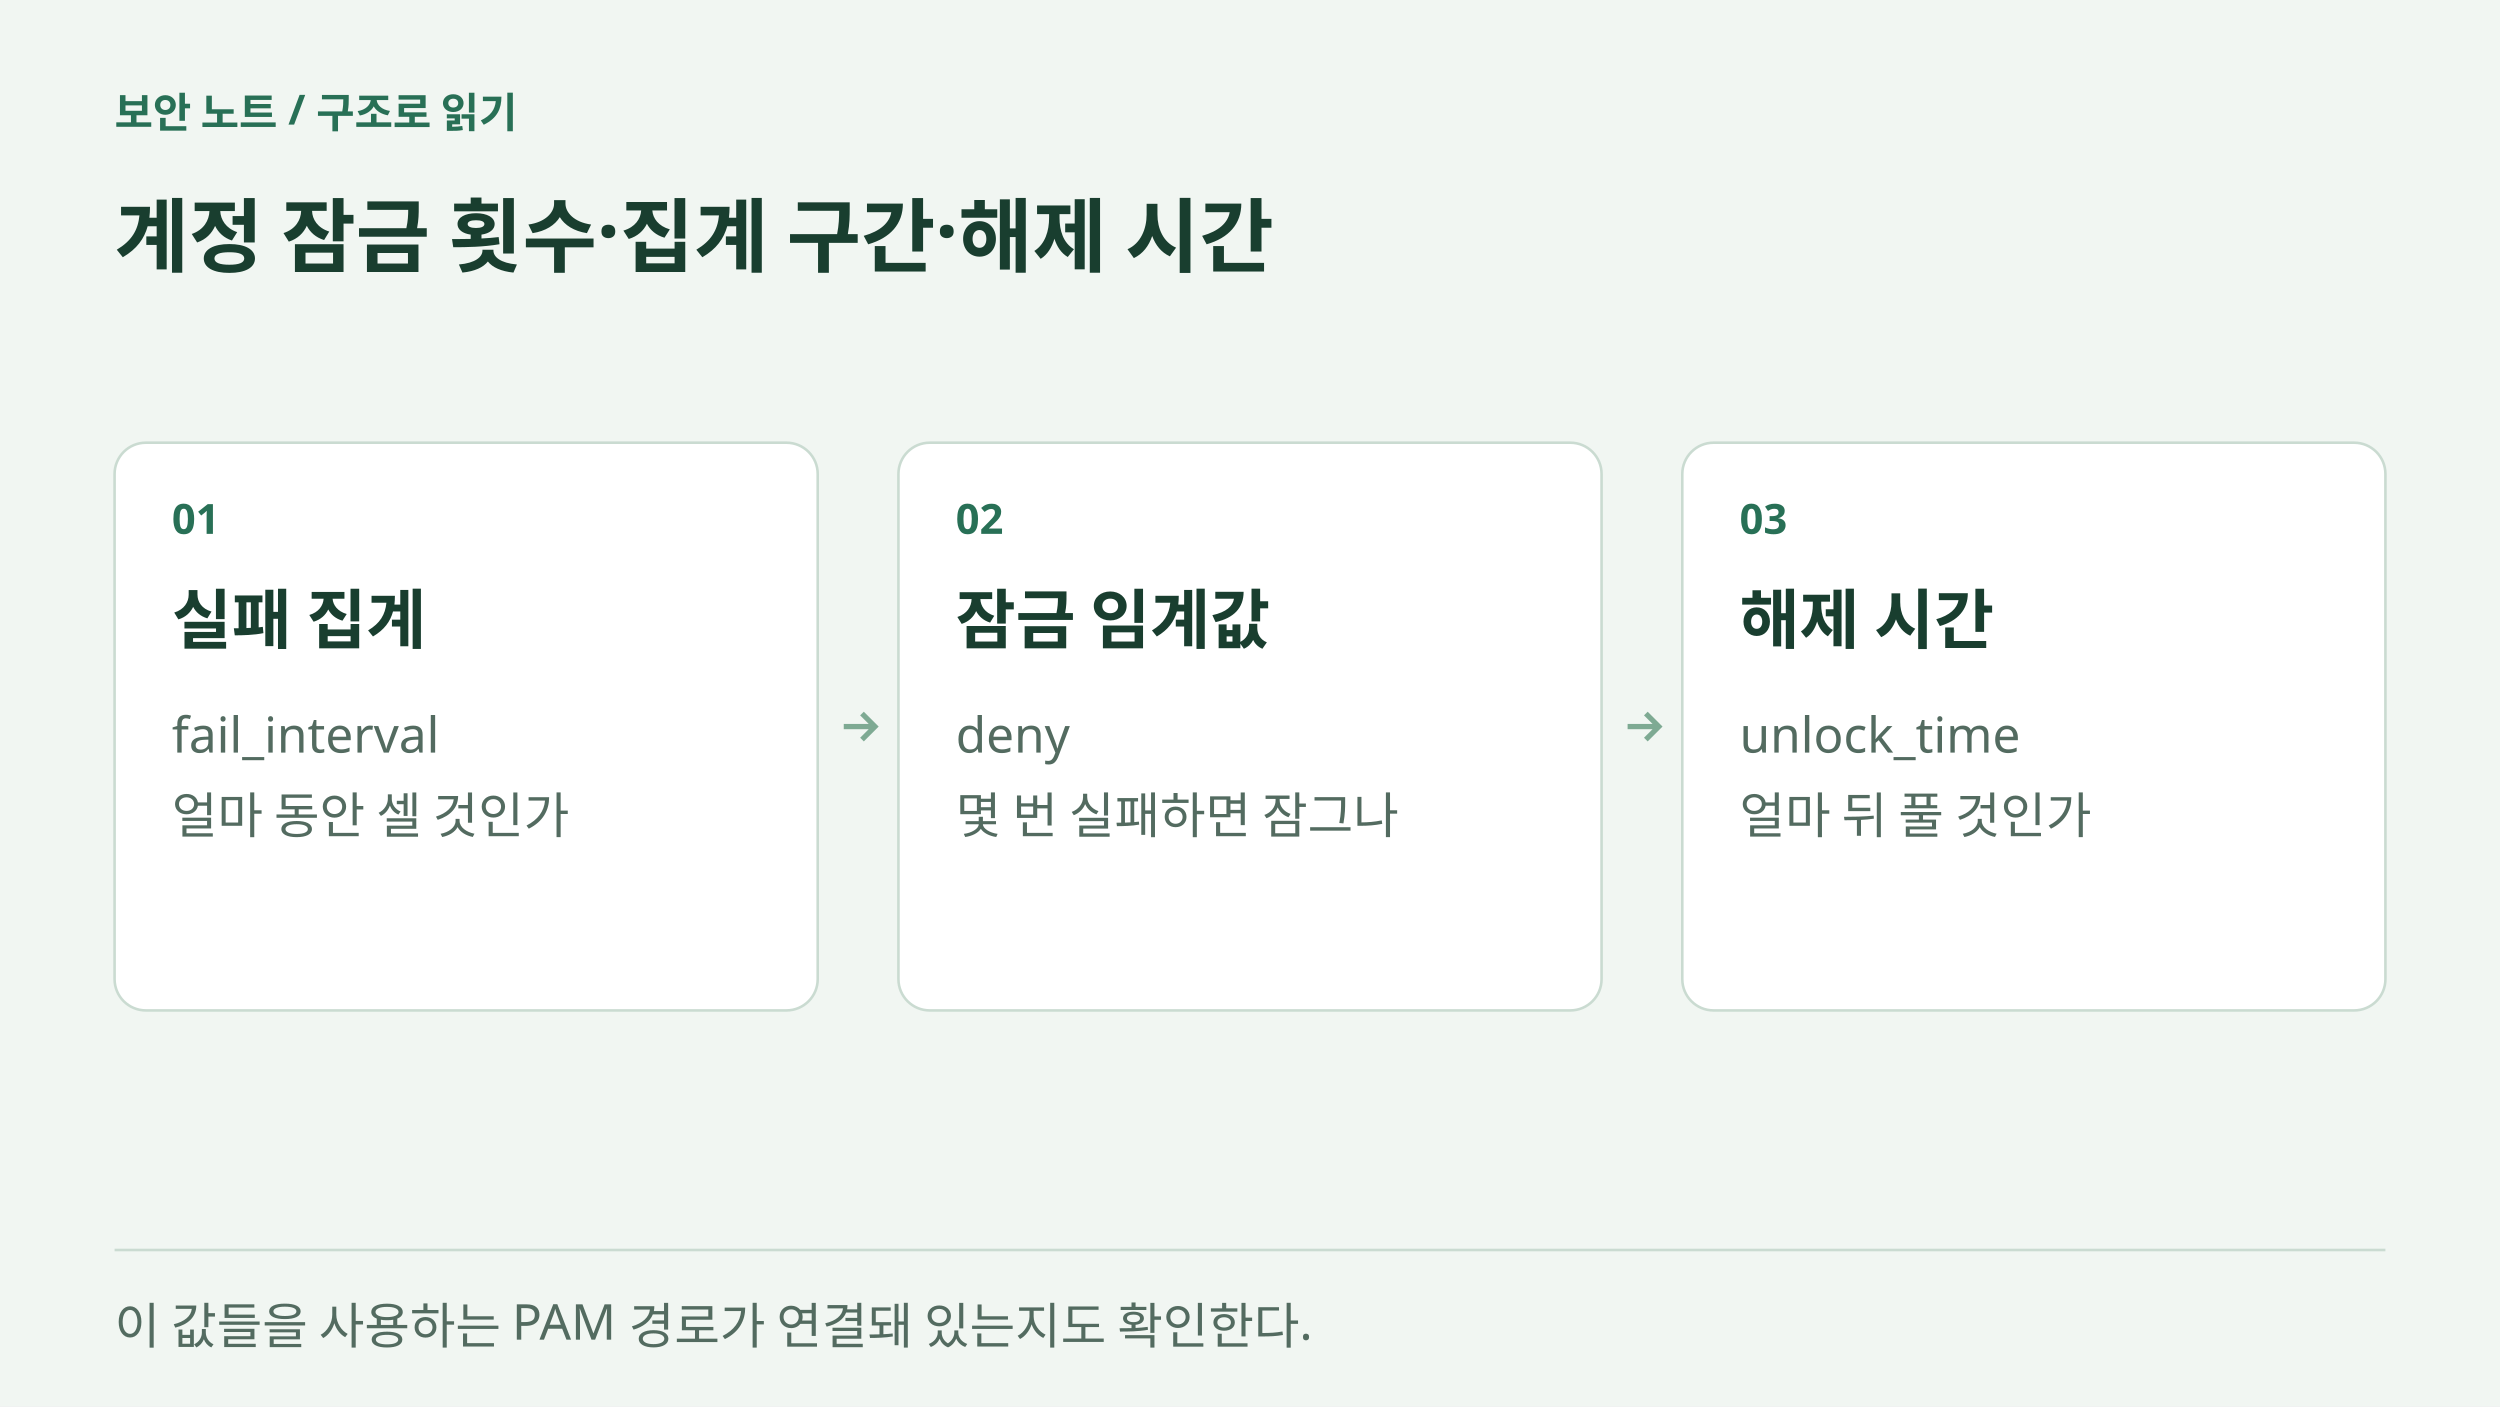
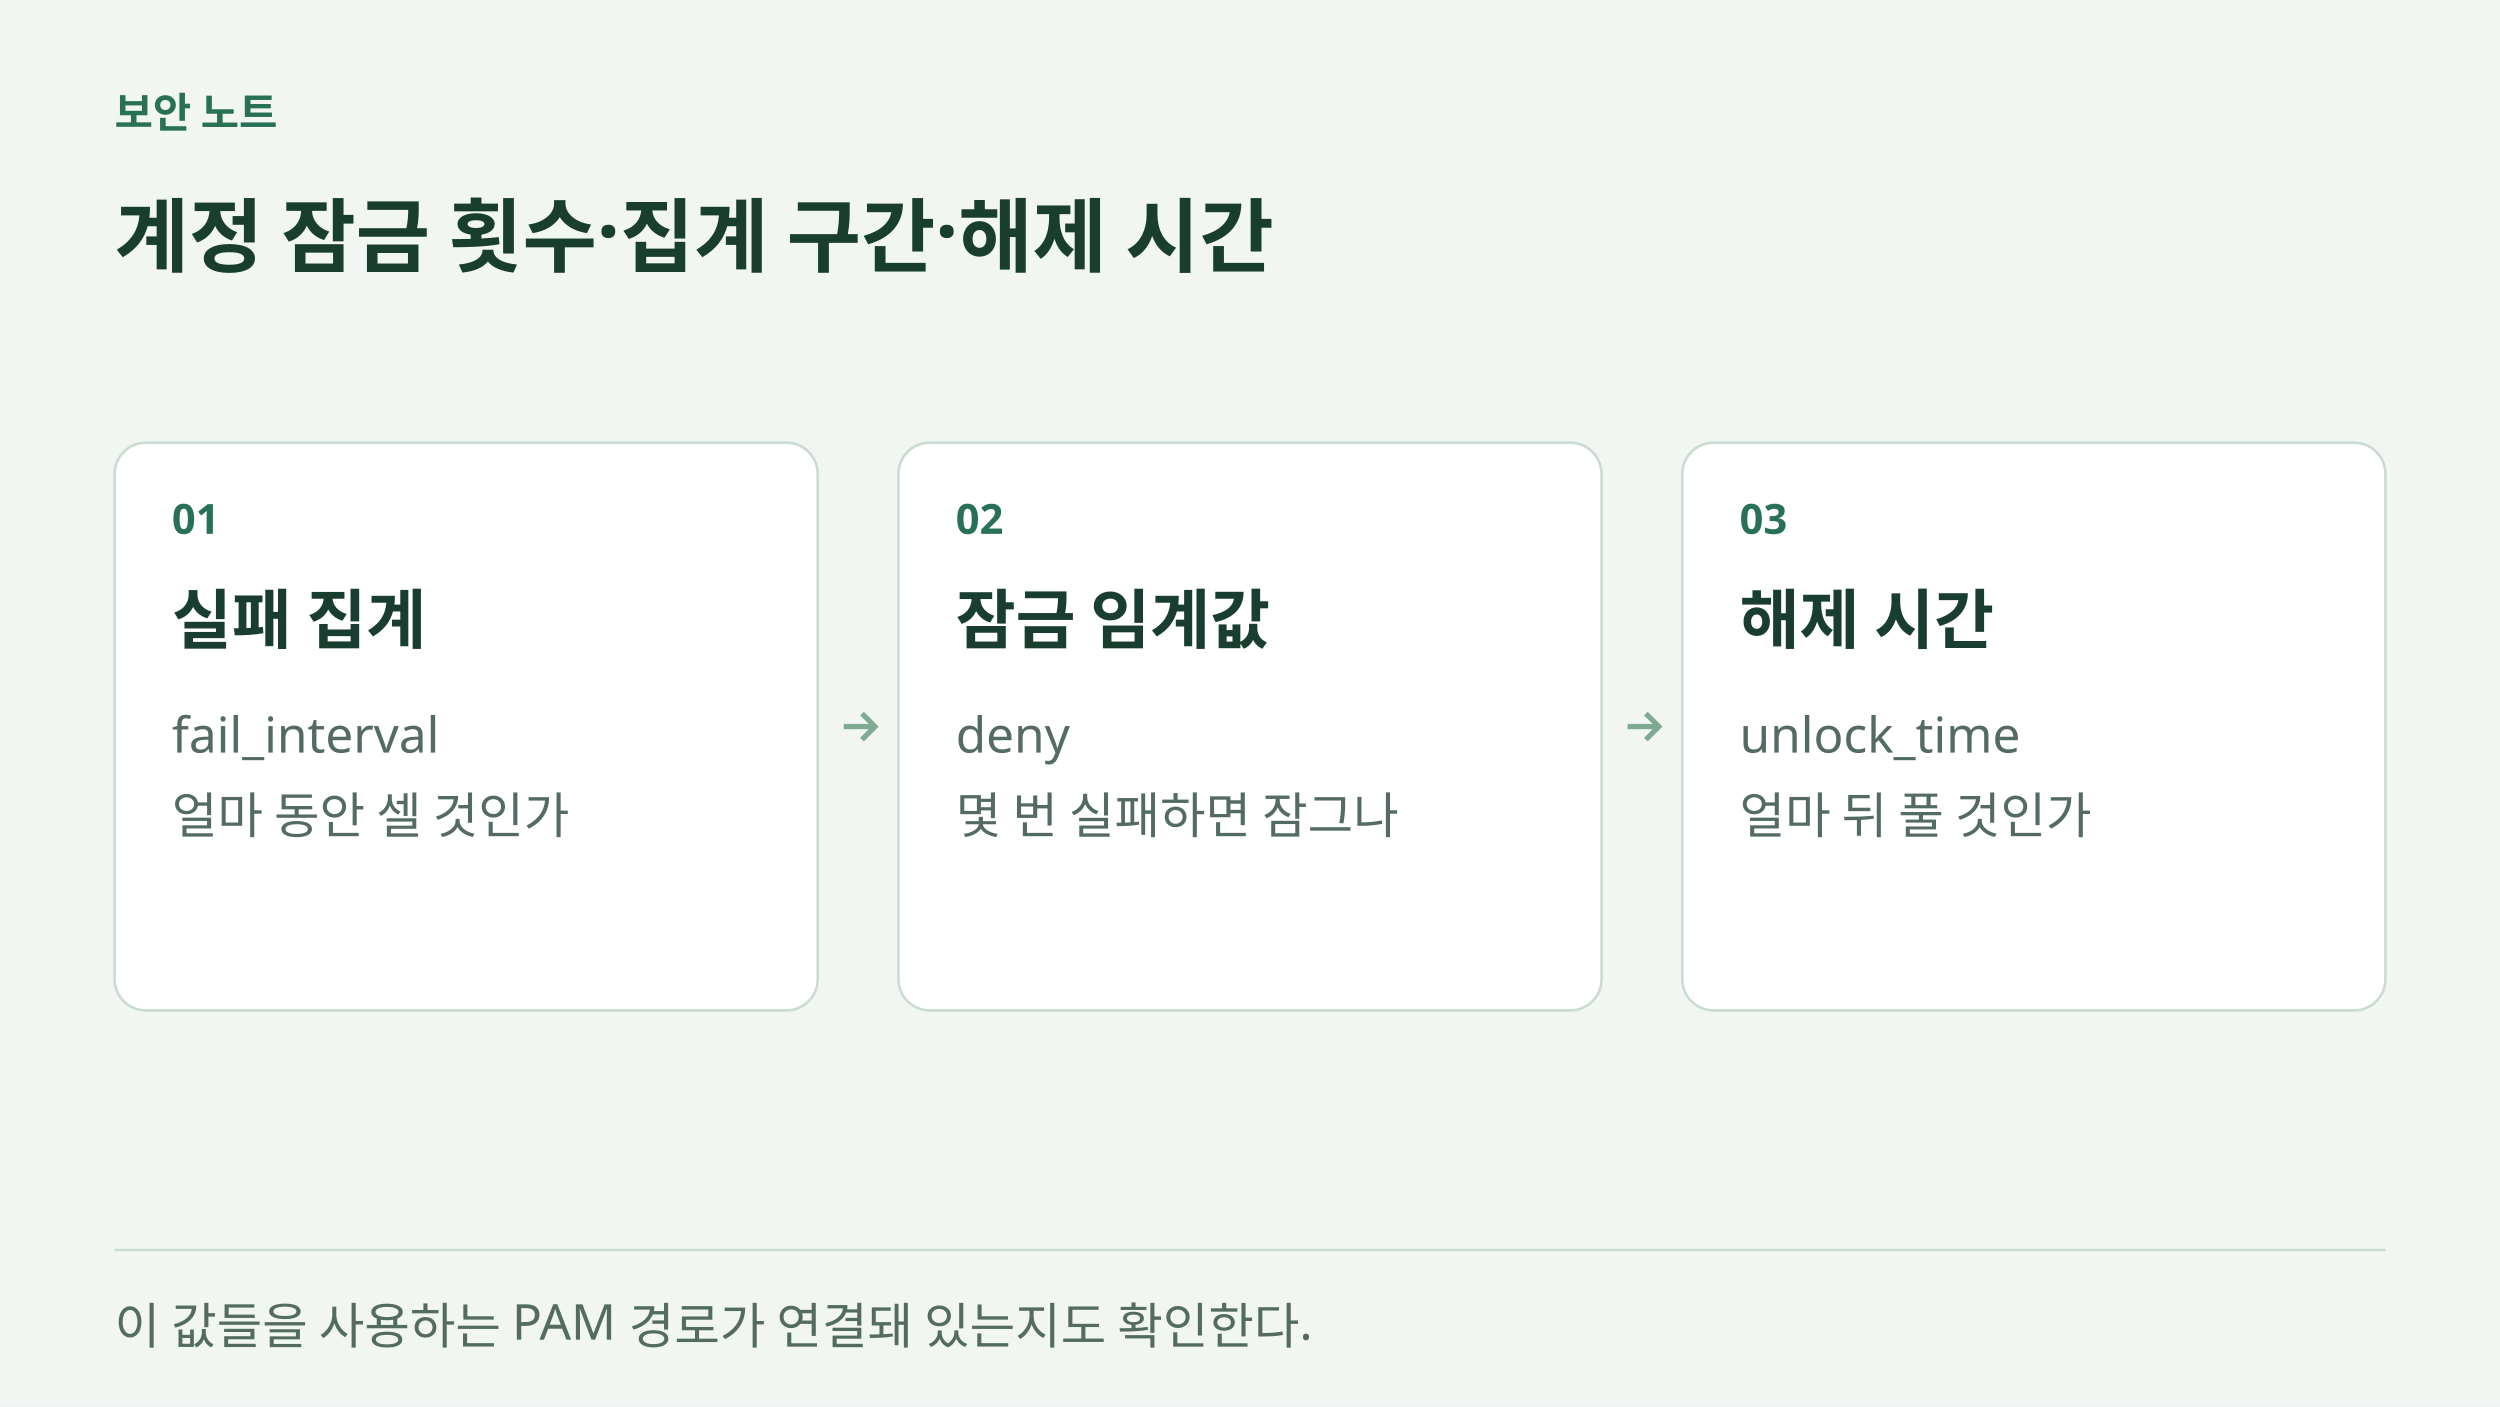
<svg xmlns="http://www.w3.org/2000/svg" width="960" height="540" viewBox="0 0 960 540" role="img" aria-labelledby="title desc">
  <rect width="960" height="540" fill="#f1f6f2" />
  <g font-family="'Malgun Gothic','Noto Sans KR',sans-serif">
-     <text x="44" y="49" font-size="16" fill="#287056" font-weight="700">보안 노트  /  구조로 읽기</text>
+     <text x="44" y="49" font-size="16" fill="#287056" font-weight="700">보안 노트</text>
    <text x="44" y="102" font-size="31" fill="#193e2f" font-weight="700">계정 잠금 횟수·집계 구간·해제 시간</text>
    <rect x="44" y="170" width="270" height="218" rx="12" fill="#fff" stroke="#cadbd1" />
    <text x="66" y="205" font-size="16" fill="#287056" font-weight="700">01</text>
    <text x="66" y="247" font-size="25" fill="#193e2f" font-weight="700">실패 집계</text>
    <text x="66" y="289" font-size="19" fill="#536b60" font-weight="400">fail_interval</text>
    <text x="66" y="320" font-size="19" fill="#536b60" font-weight="400">얼마 동안 셀 것인가</text>
    <path d="M324 279h12m-5-5 5 5-5 5" stroke="#7eaa93" stroke-width="2" fill="none" />
    <rect x="345" y="170" width="270" height="218" rx="12" fill="#fff" stroke="#cadbd1" />
    <text x="367" y="205" font-size="16" fill="#287056" font-weight="700">02</text>
    <text x="367" y="247" font-size="25" fill="#193e2f" font-weight="700">잠금 임계값</text>
    <text x="367" y="289" font-size="19" fill="#536b60" font-weight="400">deny</text>
    <text x="367" y="320" font-size="19" fill="#536b60" font-weight="400">몇 번 실패하면 잠그나</text>
    <path d="M625 279h12m-5-5 5 5-5 5" stroke="#7eaa93" stroke-width="2" fill="none" />
    <rect x="646" y="170" width="270" height="218" rx="12" fill="#fff" stroke="#cadbd1" />
    <text x="668" y="205" font-size="16" fill="#287056" font-weight="700">03</text>
    <text x="668" y="247" font-size="25" fill="#193e2f" font-weight="700">해제 시간</text>
    <text x="668" y="289" font-size="19" fill="#536b60" font-weight="400">unlock_time</text>
    <text x="668" y="320" font-size="19" fill="#536b60" font-weight="400">얼마 뒤 풀 것인가</text>
    <path d="M44 480H916" stroke="#cadbd1" />
    <text x="44" y="516" font-size="19" fill="#536b60" font-weight="400">이 값들을 사용하는 PAM 경로가 연결돼 있는지도 확인한다.</text>
  </g>
</svg>
